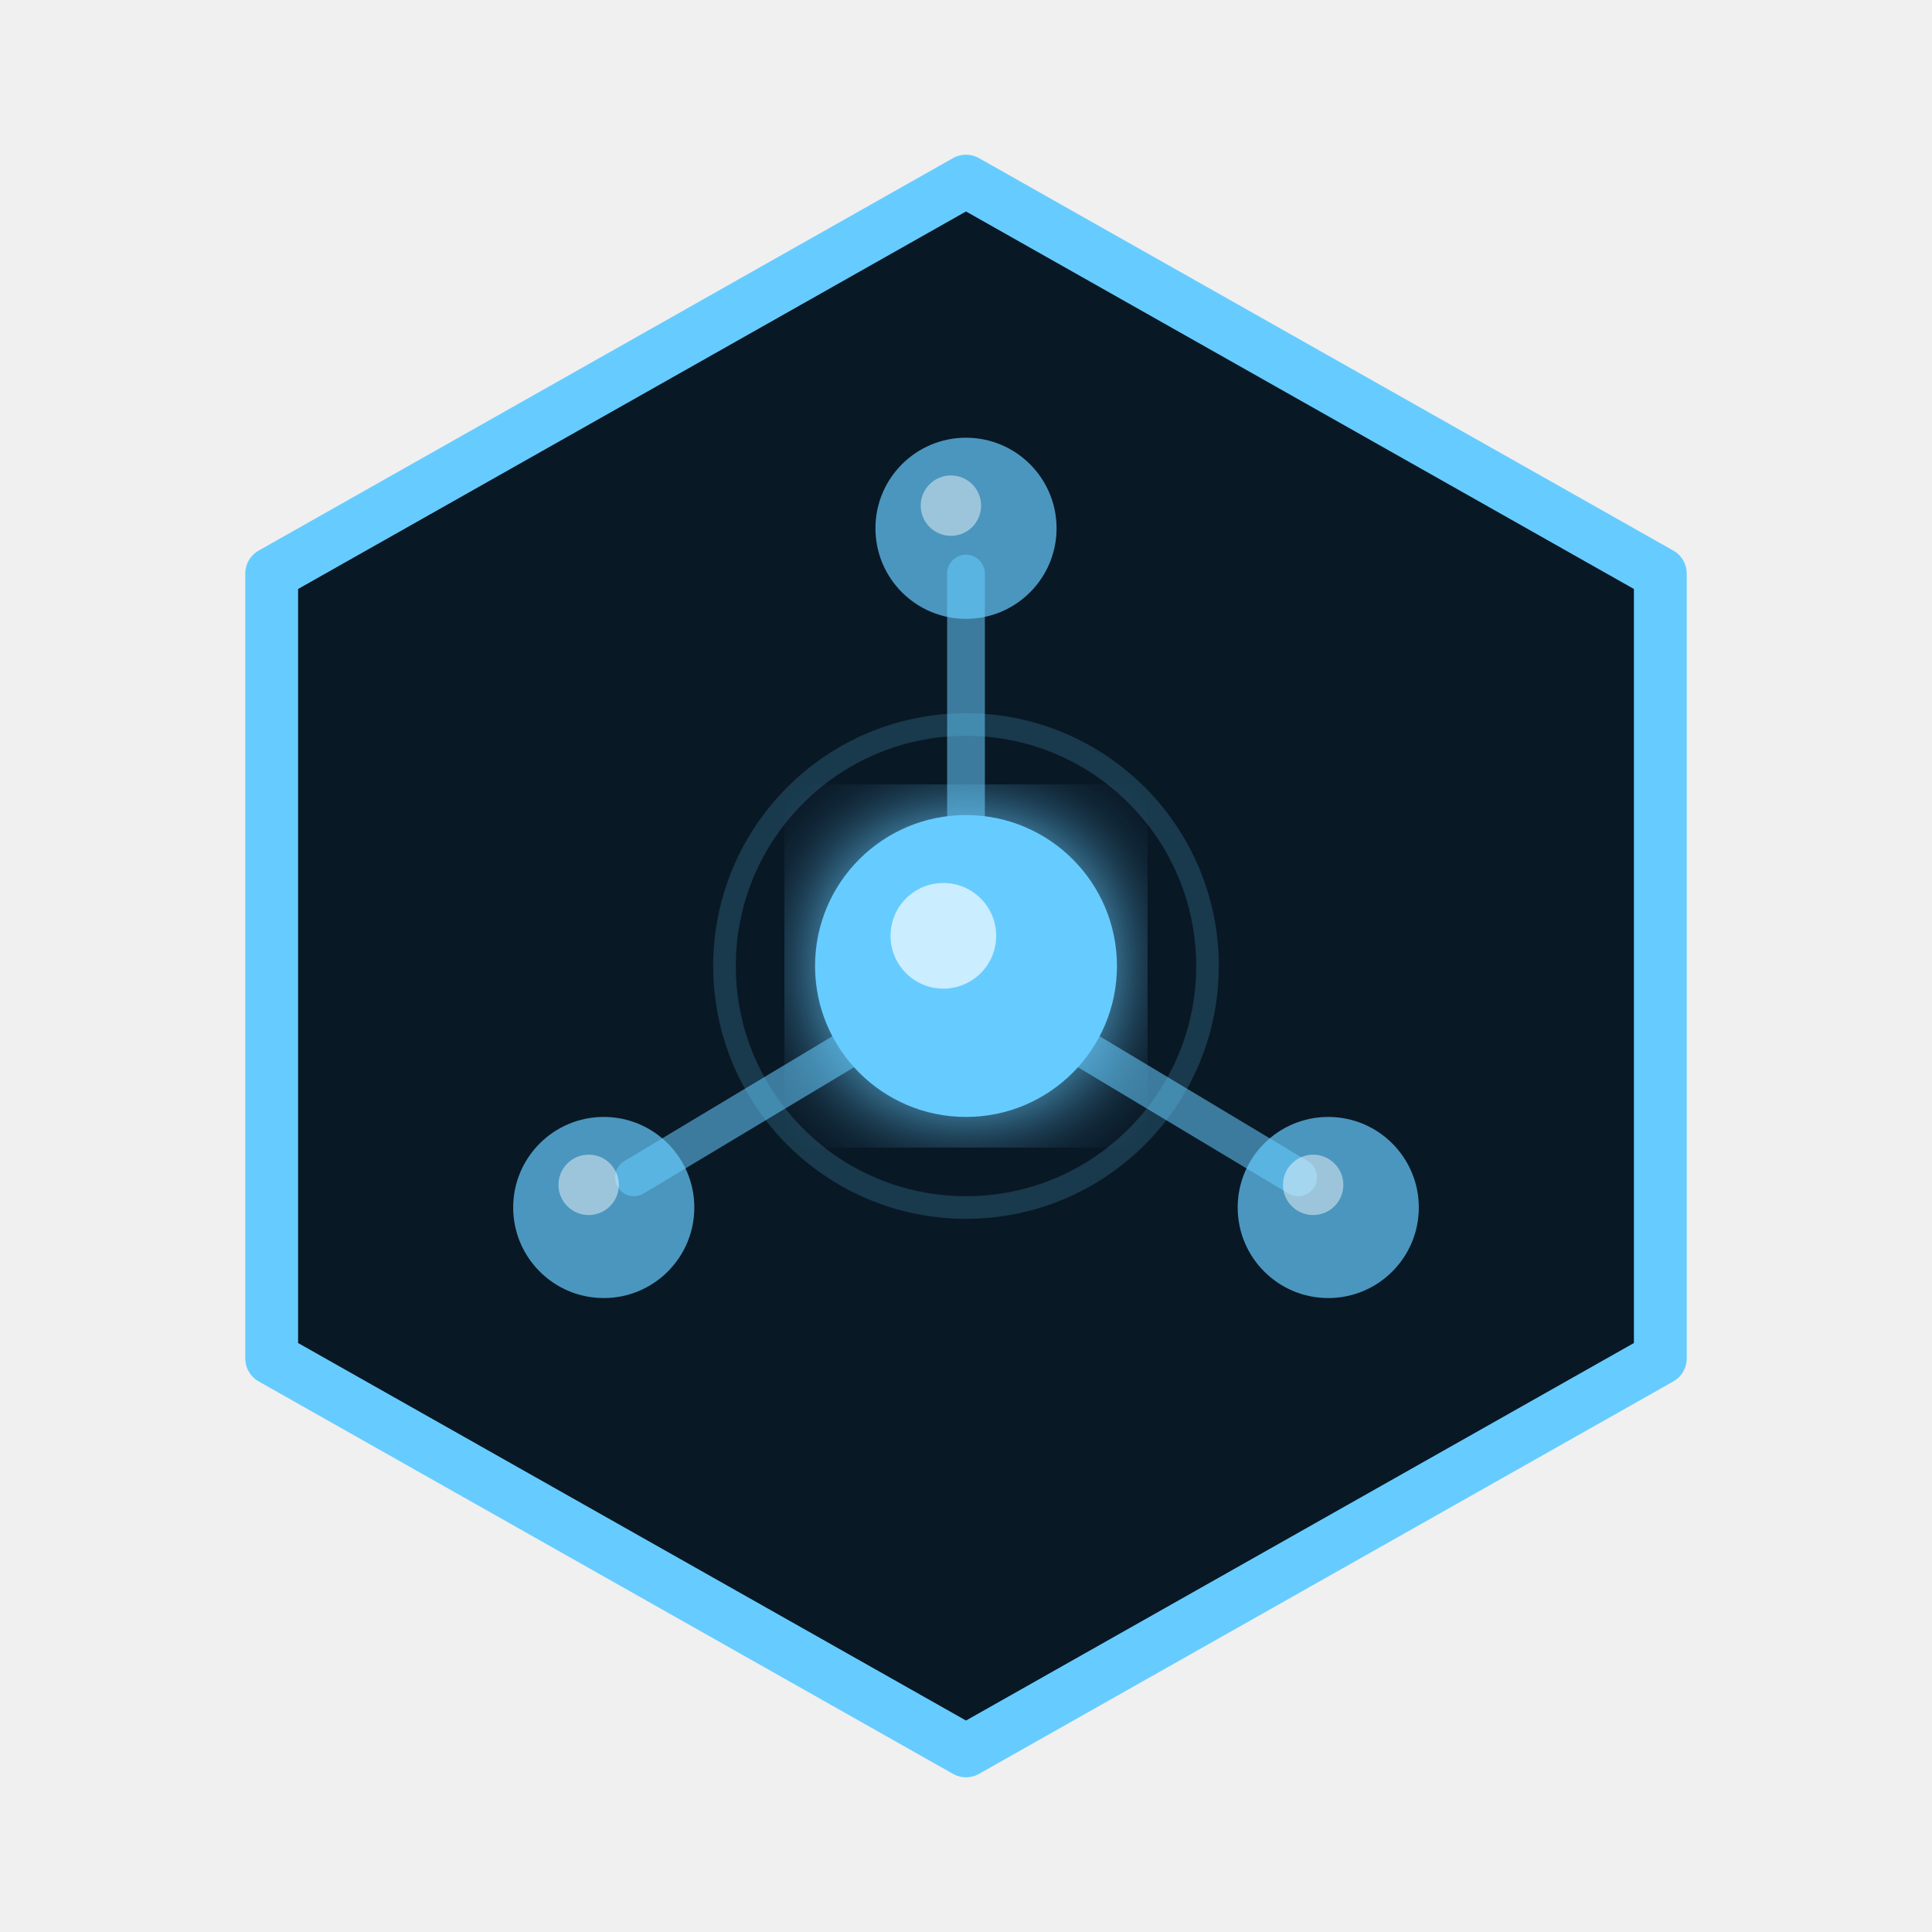
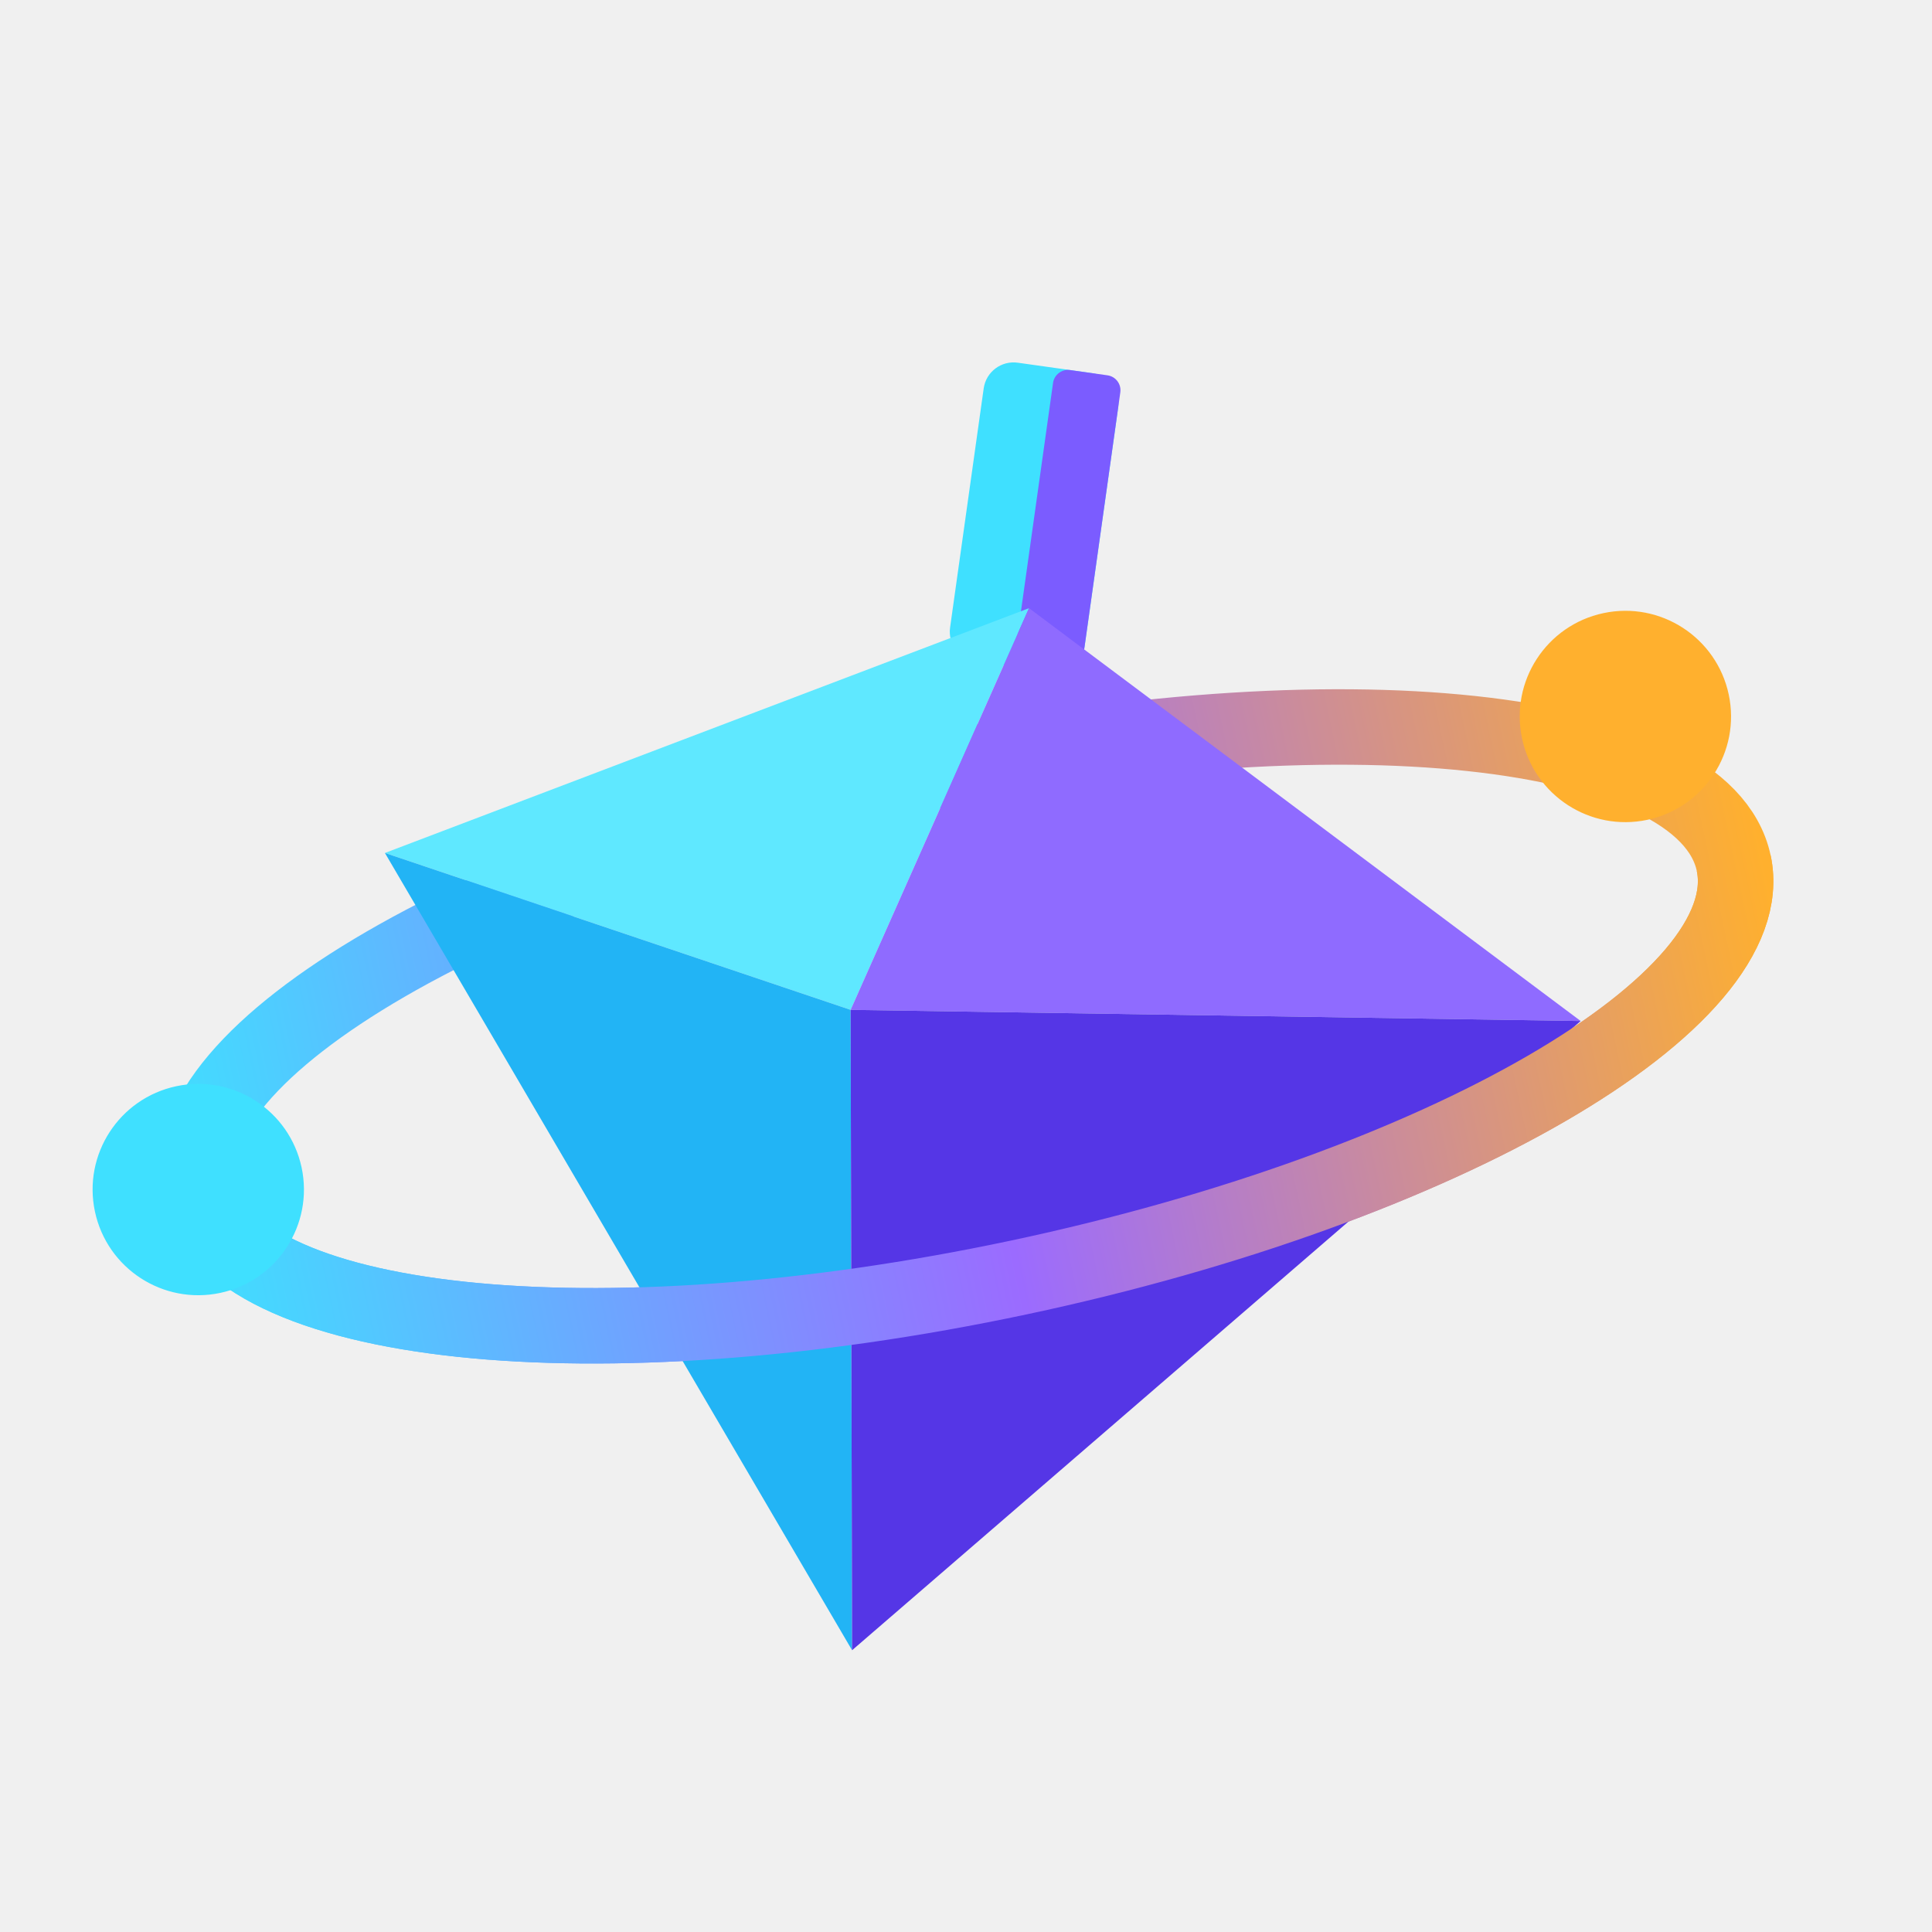
<svg xmlns="http://www.w3.org/2000/svg" viewBox="0 0 128 128" fill="none">
  <defs>
-     <filter id="glow">
-       <feGaussianBlur stdDeviation="3" result="blur" />
-       <feMerge>
-         <feMergeNode in="blur" />
-         <feMergeNode in="SourceGraphic" />
-       </feMerge>
-     </filter>
+     <linearGradient id="orbit" x1="10" y1="0" x2="118" y2="0" gradientUnits="userSpaceOnUse">
+       <stop offset="0" stop-color="#3fe0ff" />
+       <stop offset="0.5" stop-color="#9b6bff" />
+       <stop offset="1" stop-color="#ffb02e" />
+     </linearGradient>
  </defs>
-   <polygon points="64,12 110,38 110,90 64,116 18,90 18,38" fill="#091825" stroke="#66ccff" stroke-width="3.5" stroke-linejoin="round" />
-   <line x1="64" y1="55" x2="64" y2="38" stroke="#66ccff" stroke-width="2.5" opacity="0.55" stroke-linecap="round" />
-   <line x1="71" y1="69" x2="86" y2="78" stroke="#66ccff" stroke-width="2.5" opacity="0.55" stroke-linecap="round" />
-   <line x1="57" y1="69" x2="42" y2="78" stroke="#66ccff" stroke-width="2.5" opacity="0.55" stroke-linecap="round" />
-   <circle cx="64" cy="35" r="6" fill="#66ccff" opacity="0.7" />
-   <circle cx="88" cy="80" r="6" fill="#66ccff" opacity="0.7" />
-   <circle cx="40" cy="80" r="6" fill="#66ccff" opacity="0.7" />
-   <circle cx="63" cy="33.5" r="2" fill="#fff" opacity="0.45" />
-   <circle cx="87" cy="78.5" r="2" fill="#fff" opacity="0.45" />
-   <circle cx="39" cy="78.5" r="2" fill="#fff" opacity="0.45" />
-   <circle cx="64" cy="64" r="16" stroke="#66ccff" stroke-width="1.5" opacity="0.18" fill="none" />
-   <circle cx="64" cy="64" r="10" fill="#66ccff" filter="url(#glow)" />
-   <circle cx="62.5" cy="62" r="3.5" fill="#fff" opacity="0.65" />
+   <g transform="rotate(-12 64 68)">
+     <ellipse cx="64" cy="68" rx="52" ry="17" stroke="url(#orbit)" stroke-width="5" />
+   </g>
+   <g transform="rotate(8 64 70)">
+     <rect x="59" y="24" width="9" height="20" rx="2" fill="#3fe0ff" />
+     <rect x="63.5" y="24" width="4.5" height="20" rx="1" fill="#7b5cff" />
+     <polygon points="64,40 24,62 56,68" fill="#5fe8ff" />
+     <polygon points="64,40 56,68 104,62" fill="#8f6bff" />
+     <polygon points="24,62 56,68 62,110" fill="#22b4f5" />
+     <polygon points="56,68 104,62 62,110" fill="#5536e6" />
+   </g>
+   <g transform="rotate(-12 64 68)">
+     <path d="M12 68 A52 17 0 0 0 116 68" stroke="url(#orbit)" stroke-width="5" />
+     <circle cx="12" cy="68" r="7" fill="#3fe0ff" />
+     <circle cx="111" cy="57" r="7" fill="#ffb02e" />
+   </g>
</svg>
